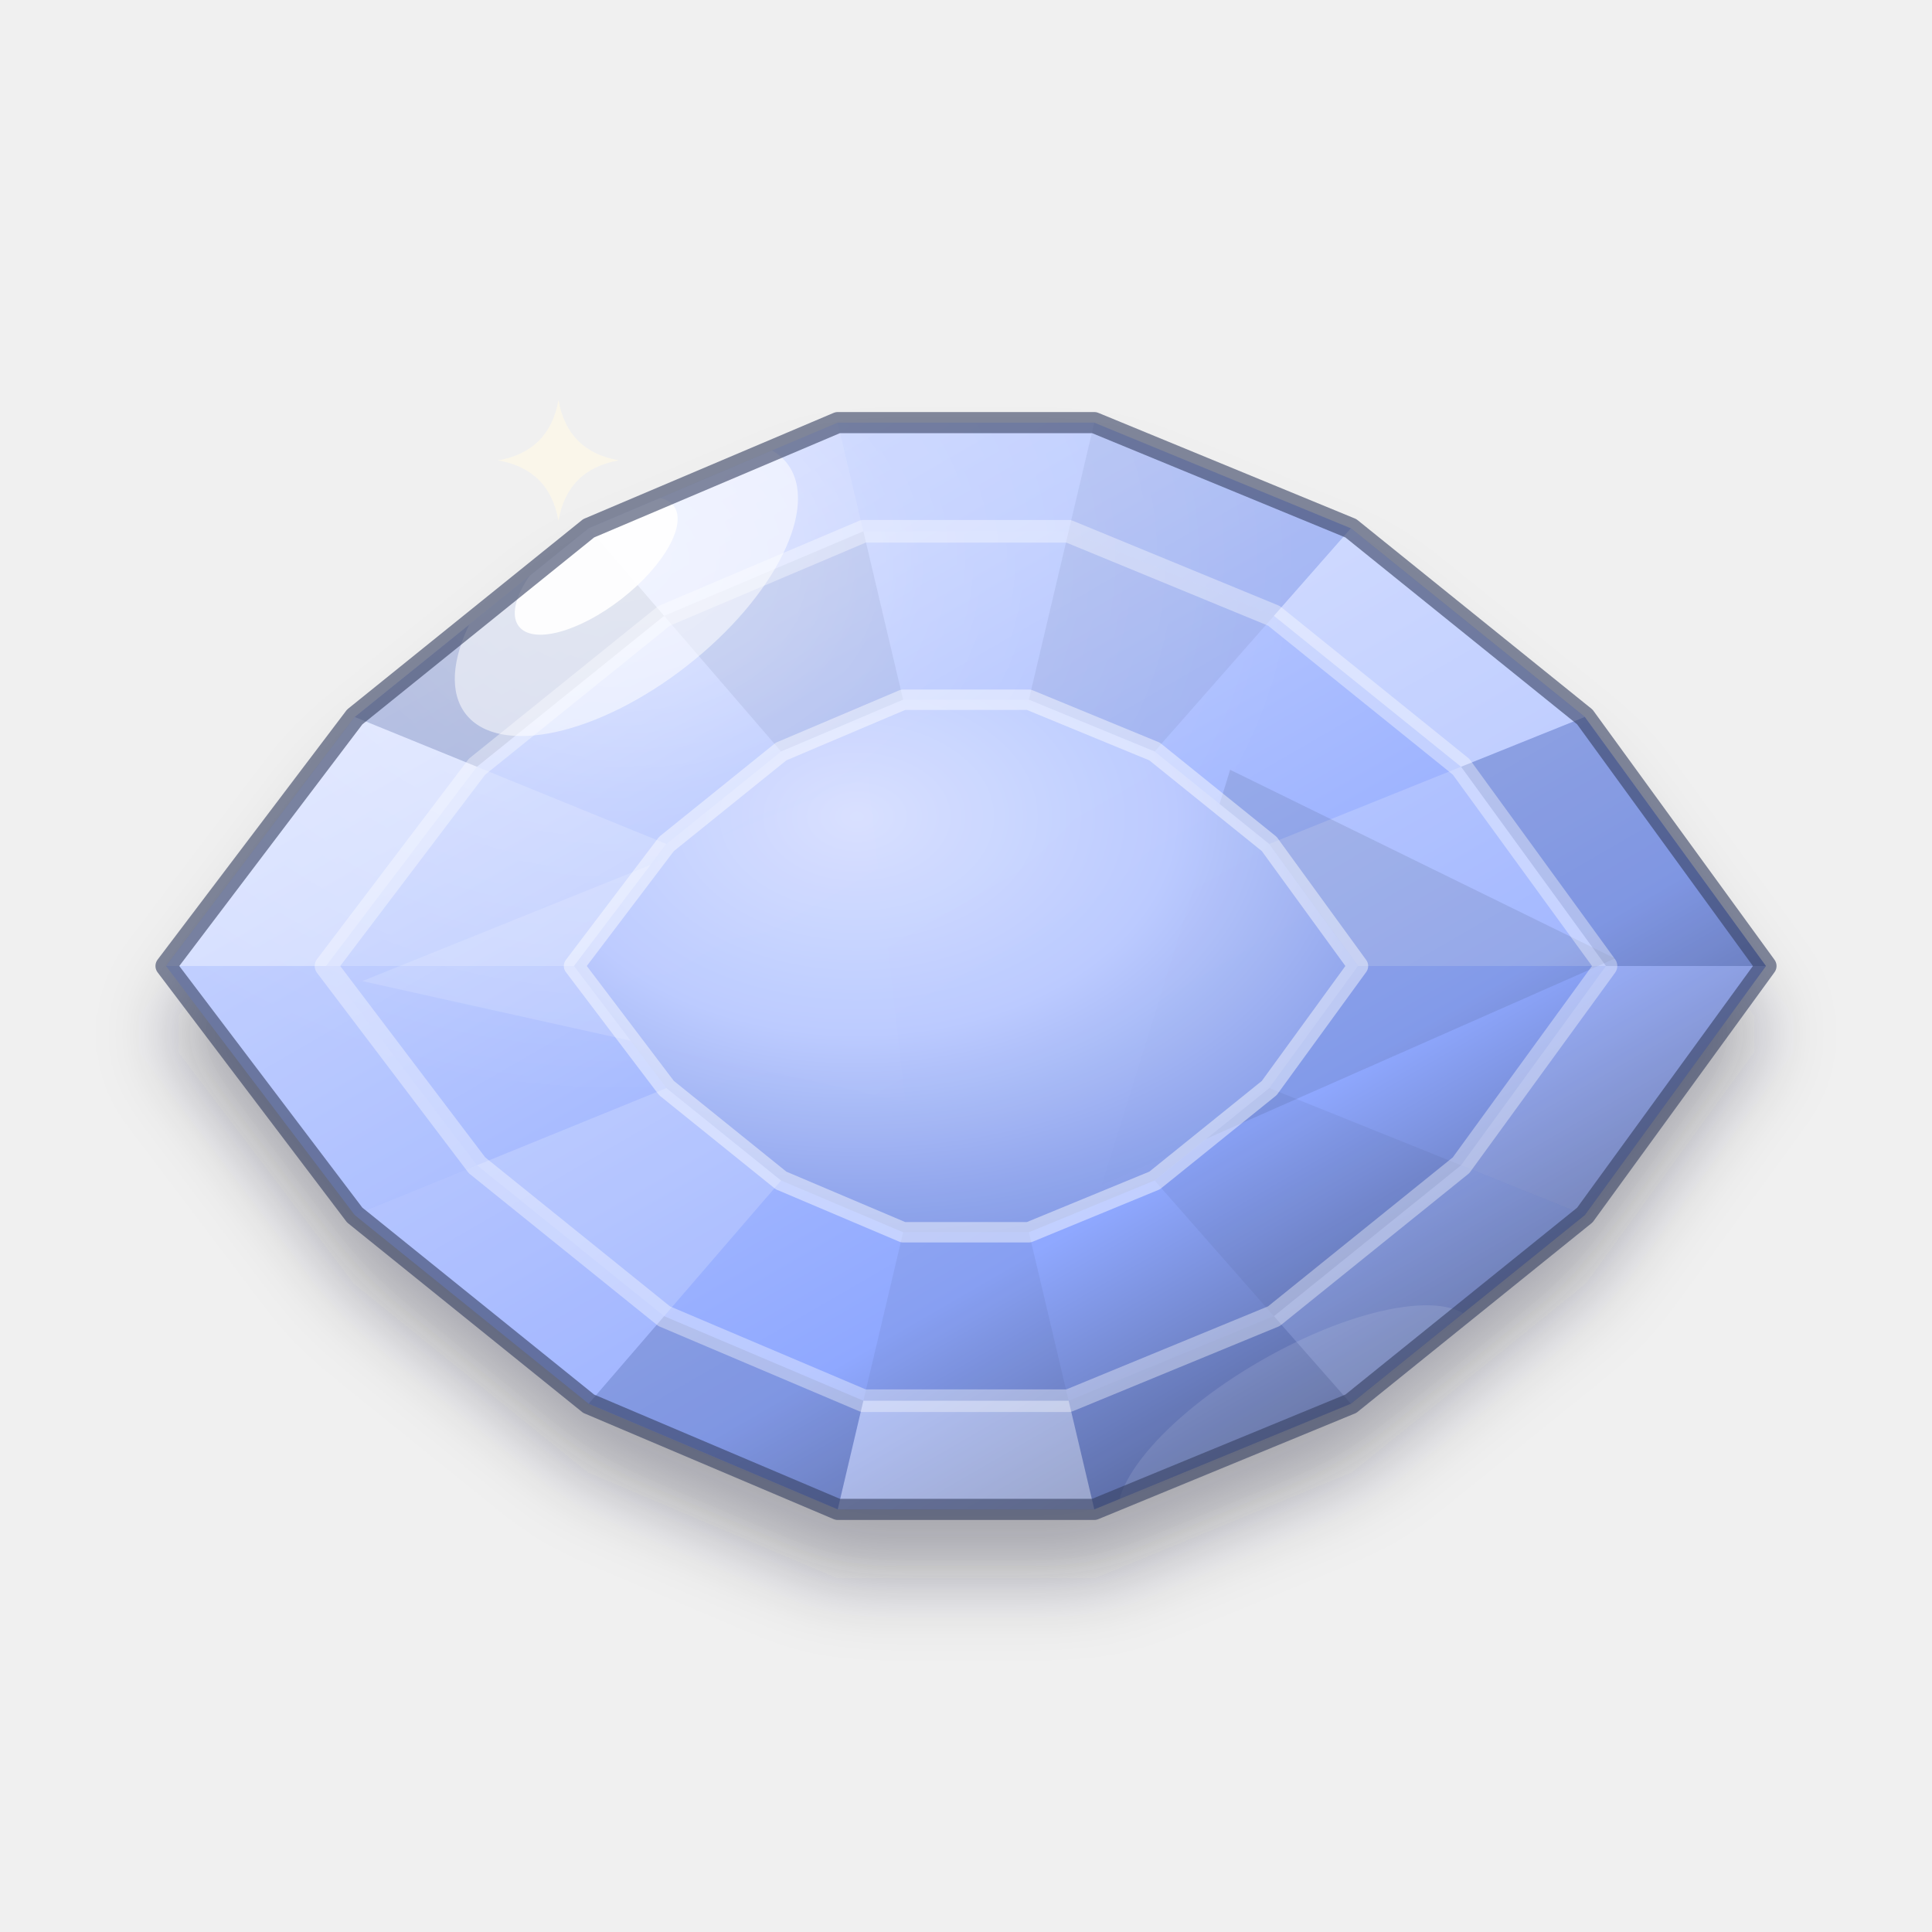
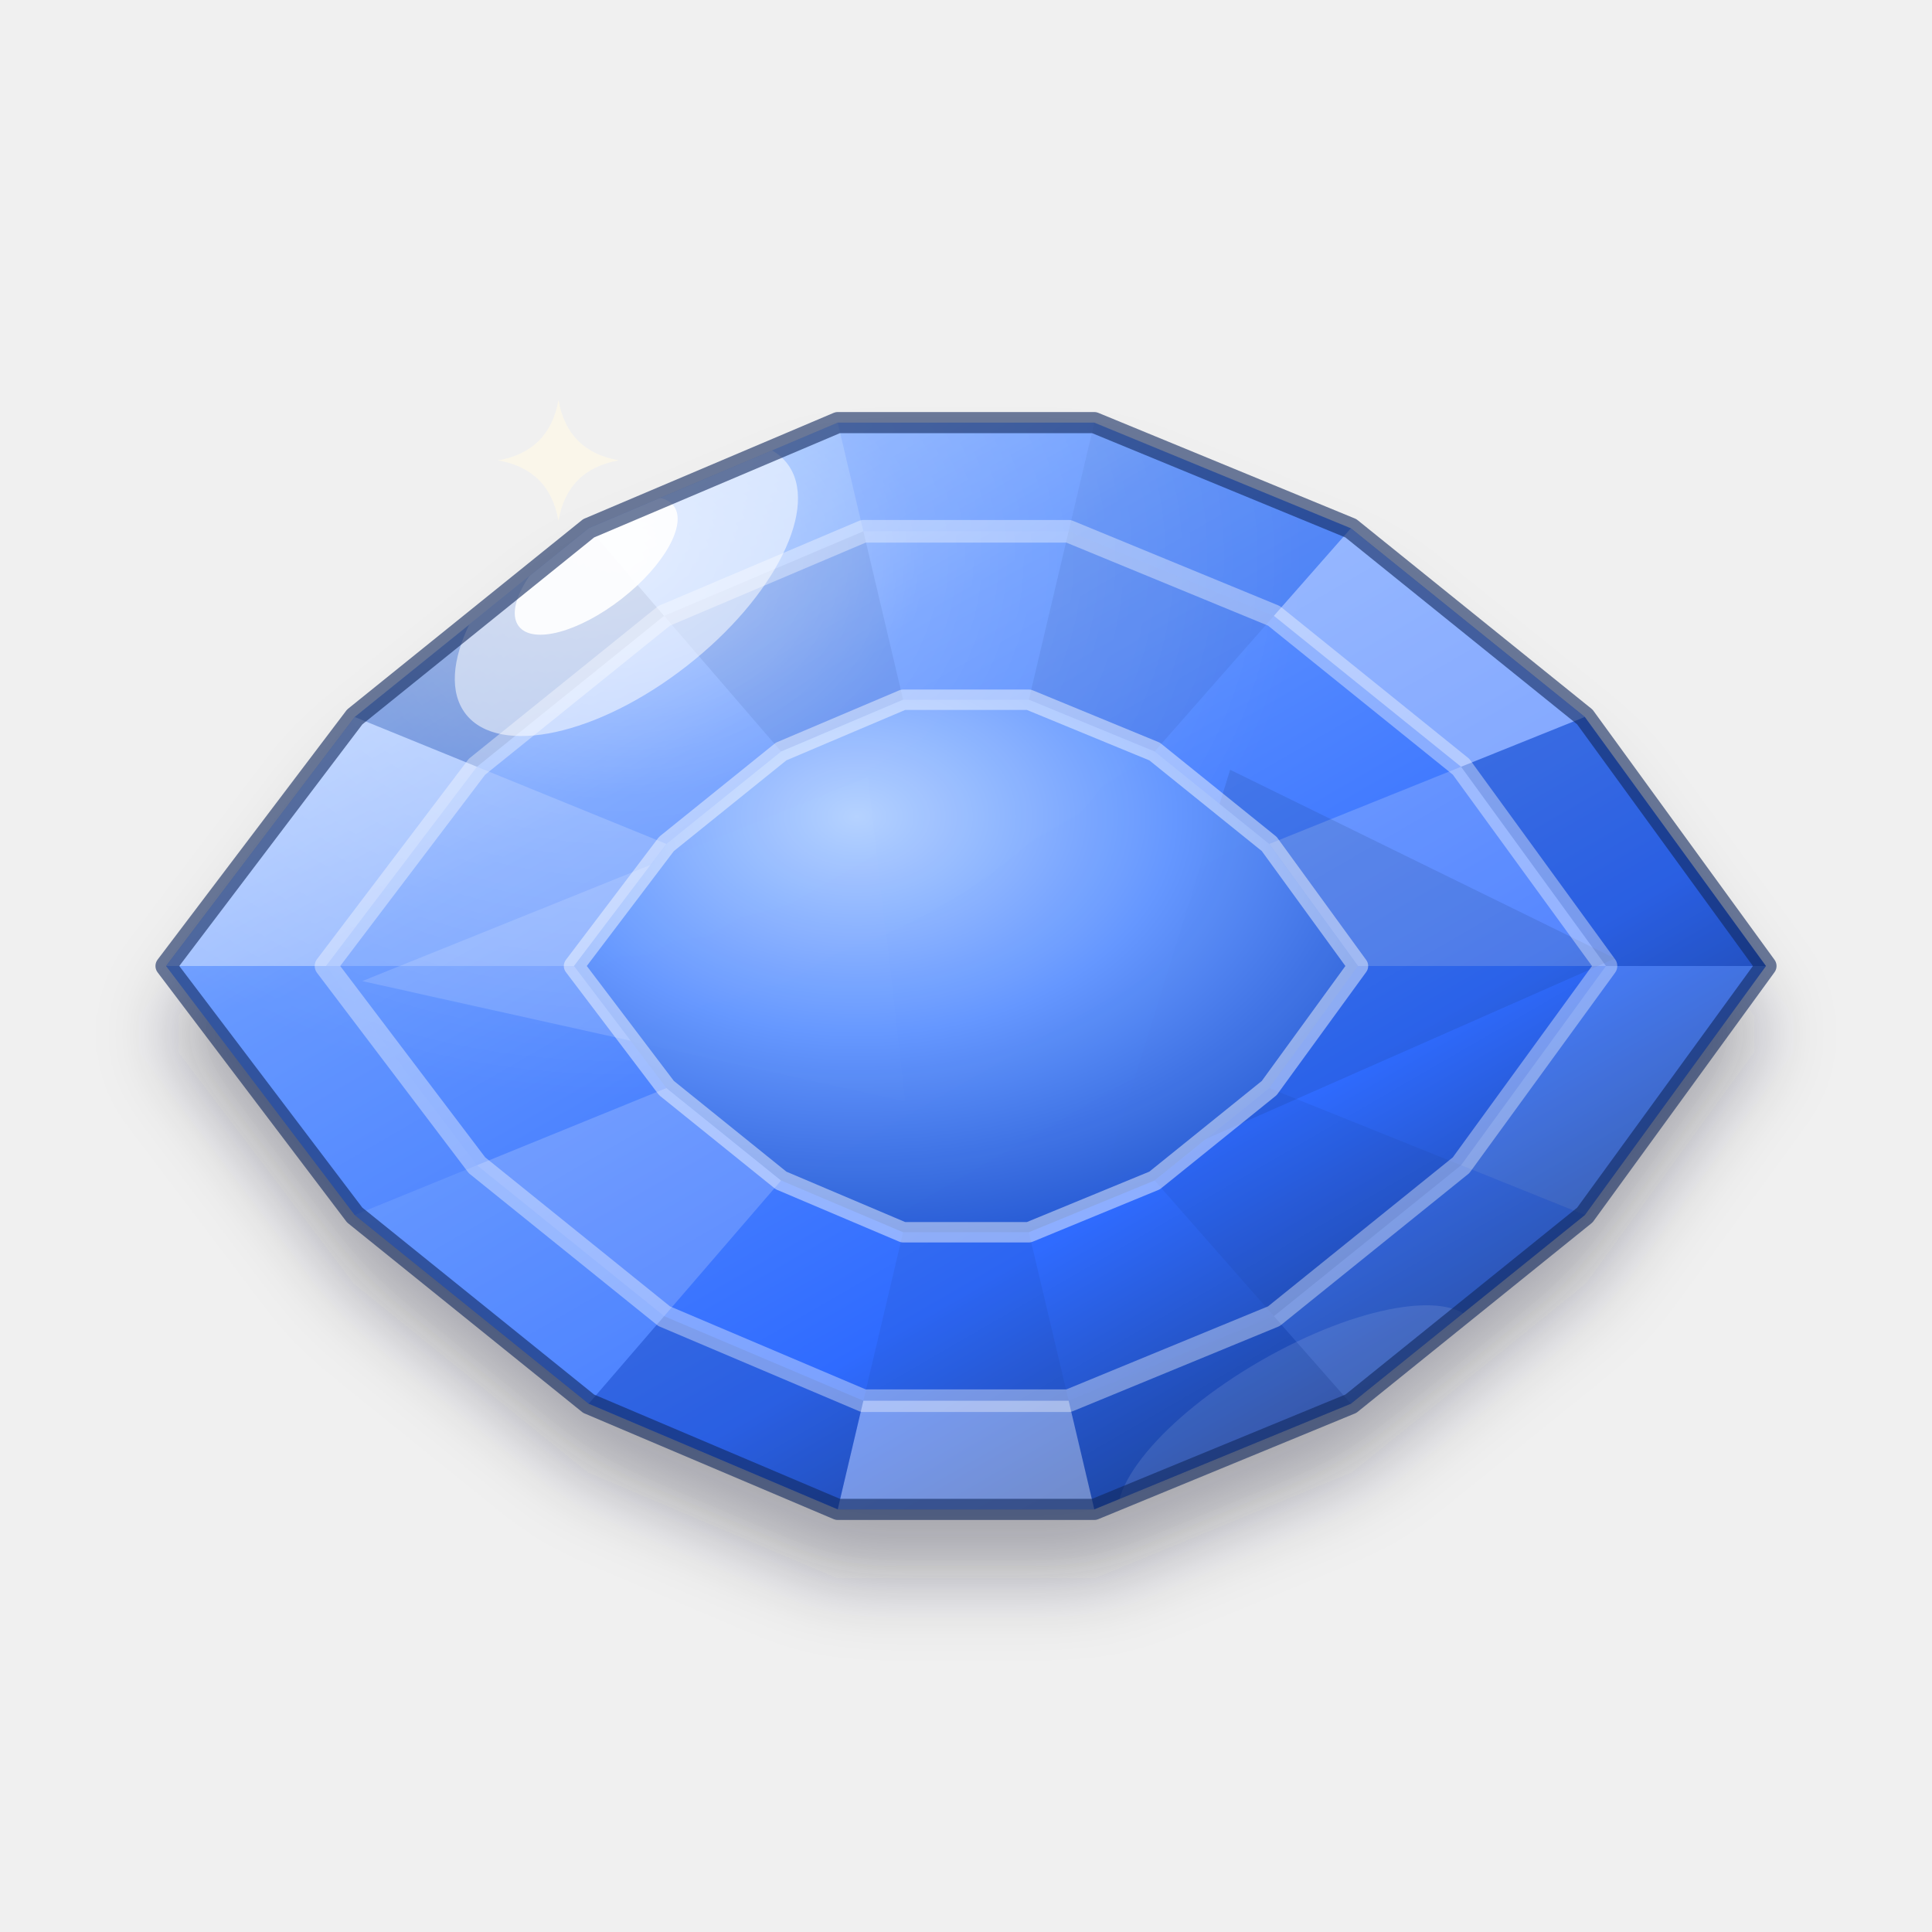
- <svg xmlns="http://www.w3.org/2000/svg" width="256" height="256" viewBox="0 0 256 256" role="img" aria-label="Periwinkle Moonstone, marquise cut gemstone">
+ <svg xmlns="http://www.w3.org/2000/svg" width="256" height="256" viewBox="0 0 256 256" role="img" aria-label="Sapphire-blue Crescent, marquise cut gemstone">
  <defs>
    <linearGradient id="outer" x1="10%" y1="4%" x2="90%" y2="98%">
-       <stop offset="0" stop-color="#D9E1FF" />
-       <stop offset=".28" stop-color="#BCCBFF" />
-       <stop offset=".68" stop-color="#8FA8FF" />
-       <stop offset="1" stop-color="#364061" />
+       <stop offset="0" stop-color="#B7D3FF" />
+       <stop offset=".28" stop-color="#6698FF" />
+       <stop offset=".68" stop-color="#2F6BFF" />
+       <stop offset="1" stop-color="#11295D" />
    </linearGradient>
    <radialGradient id="table" cx="36%" cy="22%" r="85%">
-       <stop offset="0" stop-color="#D9E1FF" />
-       <stop offset=".48" stop-color="#BCCBFF" />
-       <stop offset="1" stop-color="#7F96E3" />
+       <stop offset="0" stop-color="#B7D3FF" />
+       <stop offset=".48" stop-color="#6698FF" />
+       <stop offset="1" stop-color="#2054CD" />
    </radialGradient>
    <radialGradient id="glow">
      <stop offset="0" stop-color="#FFFFFF" stop-opacity=".52" />
      <stop offset=".44" stop-color="#FFFFFF" stop-opacity=".18" />
      <stop offset="1" stop-color="#FFFFFF" stop-opacity="0" />
    </radialGradient>
    <linearGradient id="edge" x1="0%" y1="0%" x2="100%" y2="100%">
      <stop offset="0" stop-color="#FFFFFF" stop-opacity=".78" />
      <stop offset=".48" stop-color="#FFFFFF" stop-opacity=".2" />
      <stop offset="1" stop-color="#FFFFFF" stop-opacity="0" />
    </linearGradient>
    <clipPath id="gemClip">
      <path d="M 22.00 128.00 L 47.00 95.00 L 78.00 70.00 L 111.00 56.00 L 145.00 56.00 L 179.00 70.00 L 210.00 95.00 L 234.00 128.00 L 210.00 161.00 L 179.00 186.00 L 145.00 200.00 L 111.00 200.00 L 78.00 186.00 L 47.00 161.00 Z" />
    </clipPath>
    <filter id="shadow" x="-35%" y="-35%" width="180%" height="190%">
      <feGaussianBlur stdDeviation="5" />
    </filter>
  </defs>
  <path d="M 22.00 128.00 L 47.00 95.00 L 78.00 70.00 L 111.00 56.00 L 145.00 56.00 L 179.00 70.00 L 210.00 95.00 L 234.00 128.00 L 210.00 161.00 L 179.00 186.00 L 145.00 200.00 L 111.00 200.00 L 78.00 186.00 L 47.00 161.00 Z" fill="#0B0C20" opacity=".32" transform="translate(0 9)" filter="url(#shadow)" />
  <path d="M 22.00 128.00 L 47.00 95.00 L 78.00 70.00 L 111.00 56.00 L 145.00 56.00 L 179.00 70.00 L 210.00 95.00 L 234.00 128.00 L 210.00 161.00 L 179.00 186.00 L 145.00 200.00 L 111.00 200.00 L 78.00 186.00 L 47.00 161.00 Z" fill="url(#outer)" />
  <g clip-path="url(#gemClip)">
    <ellipse cx="82" cy="74" rx="91" ry="72" fill="url(#glow)" opacity=".92" />
    <polygon points="22.00,128.00 47.00,95.00 63.20,101.60 43.20,128.00" fill="#FFFFFF" opacity="0.360" />
-     <polygon points="47.00,95.00 78.00,70.00 88.00,81.60 63.20,101.60" fill="#364061" opacity="0.180" />
-     <polygon points="78.00,70.00 111.00,56.00 114.40,70.40 88.00,81.60" fill="#D9E1FF" opacity="0.190" />
-     <polygon points="111.00,56.00 145.00,56.00 141.60,70.40 114.40,70.40" fill="#BCCBFF" opacity="0.200" />
-     <polygon points="145.00,56.00 179.00,70.00 168.80,81.60 141.60,70.40" fill="#566599" opacity="0.110" />
+     <polygon points="47.00,95.00 78.00,70.00 88.00,81.60 63.20,101.60" fill="#11295D" opacity="0.180" />
+     <polygon points="78.00,70.00 111.00,56.00 114.40,70.40 88.00,81.60" fill="#B7D3FF" opacity="0.190" />
+     <polygon points="111.00,56.00 145.00,56.00 141.60,70.40 114.40,70.40" fill="#6698FF" opacity="0.200" />
+     <polygon points="145.00,56.00 179.00,70.00 168.80,81.60 141.60,70.40" fill="#1D48AC" opacity="0.110" />
    <polygon points="179.00,70.00 210.00,95.00 193.60,101.60 168.80,81.60" fill="#FFFFFF" opacity="0.360" />
-     <polygon points="210.00,95.00 234.00,128.00 212.80,128.00 193.60,101.60" fill="#364061" opacity="0.180" />
-     <polygon points="234.00,128.00 210.00,161.00 193.60,154.40 212.80,128.00" fill="#D9E1FF" opacity="0.190" />
-     <polygon points="210.00,161.00 179.00,186.00 168.80,174.40 193.60,154.40" fill="#BCCBFF" opacity="0.200" />
-     <polygon points="179.00,186.00 145.00,200.00 141.60,185.60 168.80,174.40" fill="#566599" opacity="0.110" />
+     <polygon points="210.00,95.00 234.00,128.00 212.80,128.00 193.60,101.60" fill="#11295D" opacity="0.180" />
+     <polygon points="234.00,128.00 210.00,161.00 193.60,154.40 212.80,128.00" fill="#B7D3FF" opacity="0.190" />
+     <polygon points="210.00,161.00 179.00,186.00 168.80,174.40 193.60,154.40" fill="#6698FF" opacity="0.200" />
+     <polygon points="179.00,186.00 145.00,200.00 141.60,185.60 168.80,174.40" fill="#1D48AC" opacity="0.110" />
    <polygon points="145.00,200.00 111.00,200.00 114.40,185.60 141.60,185.60" fill="#FFFFFF" opacity="0.360" />
-     <polygon points="111.00,200.00 78.00,186.00 88.00,174.40 114.40,185.60" fill="#364061" opacity="0.180" />
-     <polygon points="78.00,186.00 47.00,161.00 63.20,154.40 88.00,174.40" fill="#D9E1FF" opacity="0.190" />
-     <polygon points="47.00,161.00 22.00,128.00 43.20,128.00 63.20,154.40" fill="#BCCBFF" opacity="0.200" />
+     <polygon points="111.00,200.00 78.00,186.00 88.00,174.40 114.40,185.60" fill="#11295D" opacity="0.180" />
+     <polygon points="78.00,186.00 47.00,161.00 63.20,154.40 88.00,174.40" fill="#B7D3FF" opacity="0.190" />
+     <polygon points="47.00,161.00 22.00,128.00 43.20,128.00 63.20,154.40" fill="#6698FF" opacity="0.200" />
    <polygon points="43.20,128.00 63.20,101.60 88.31,111.83 76.06,128.00" fill="#FFFFFF" opacity="0.190" />
-     <polygon points="88.00,81.60 114.40,70.40 119.67,92.72 103.50,99.58" fill="#364061" opacity="0.085" />
-     <polygon points="141.60,70.40 168.80,81.60 152.99,99.58 136.33,92.72" fill="#364061" opacity="0.085" />
+     <polygon points="88.00,81.60 114.40,70.40 119.67,92.72 103.50,99.58" fill="#11295D" opacity="0.085" />
+     <polygon points="141.60,70.40 168.80,81.60 152.99,99.58 136.33,92.72" fill="#11295D" opacity="0.085" />
    <polygon points="193.60,101.60 212.80,128.00 179.94,128.00 168.18,111.83" fill="#FFFFFF" opacity="0.190" />
-     <polygon points="193.60,154.40 168.80,174.40 152.99,156.42 168.18,144.17" fill="#364061" opacity="0.085" />
-     <polygon points="141.60,185.60 114.40,185.60 119.67,163.28 136.33,163.28" fill="#364061" opacity="0.085" />
+     <polygon points="193.60,154.40 168.80,174.40 152.99,156.42 168.18,144.17" fill="#11295D" opacity="0.085" />
+     <polygon points="141.60,185.60 114.40,185.60 119.67,163.28 136.33,163.28" fill="#11295D" opacity="0.085" />
    <polygon points="88.00,174.40 63.20,154.40 88.31,144.17 103.50,156.42" fill="#FFFFFF" opacity="0.190" />
    <polygon points="48.00,130.00 115.00,103.00 120.00,146.00" fill="#FFFFFF" opacity="0.150" />
-     <polygon points="214.00,127.00 163.00,102.00 146.00,157.00" fill="#364061" opacity="0.140" />
+     <polygon points="214.00,127.00 163.00,102.00 146.00,157.00" fill="#11295D" opacity="0.140" />
    <polygon points="76.06,128.00 88.31,111.83 103.50,99.58 119.67,92.72 136.33,92.72 152.99,99.58 168.18,111.83 179.94,128.00 168.18,144.17 152.99,156.42 136.33,163.28 119.67,163.28 103.50,156.42 88.31,144.17" fill="url(#table)" opacity="0.960" />
    <path d="M 76.06 128.00 L 88.31 111.83 L 103.50 99.58 L 119.67 92.72 L 136.33 92.72 L 152.99 99.58 L 168.18 111.83 L 179.94 128.00 L 168.18 144.17 L 152.99 156.42 L 136.33 163.28 L 119.67 163.28 L 103.50 156.42 L 88.31 144.17 Z" fill="none" stroke="#FFFFFF" stroke-opacity=".45" stroke-width="2.7" stroke-linejoin="round" />
    <path d="M 43.20 128.00 L 63.20 101.60 L 88.00 81.60 L 114.40 70.40 L 141.60 70.40 L 168.80 81.60 L 193.60 101.60 L 212.80 128.00 L 193.60 154.40 L 168.80 174.40 L 141.60 185.60 L 114.40 185.60 L 88.00 174.40 L 63.20 154.40 Z" fill="none" stroke="#FFFFFF" stroke-opacity=".37" stroke-width="3" stroke-linejoin="round" />
    <ellipse cx="83" cy="78" rx="27" ry="13" transform="rotate(-38 83 78)" fill="#FFFFFF" opacity=".53" />
    <ellipse cx="79" cy="75" rx="13" ry="5.5" transform="rotate(-38 79 75)" fill="#FFFFFF" opacity=".92" />
    <ellipse cx="172" cy="189" rx="27" ry="10" transform="rotate(-30 172 189)" fill="#FFFFFF" opacity=".11" />
  </g>
-   <path d="M 22.00 128.00 L 47.00 95.00 L 78.00 70.00 L 111.00 56.00 L 145.00 56.00 L 179.00 70.00 L 210.00 95.00 L 234.00 128.00 L 210.00 161.00 L 179.00 186.00 L 145.00 200.00 L 111.00 200.00 L 78.00 186.00 L 47.00 161.00 Z" stroke="#364061" stroke-opacity=".6" stroke-width="2.8" fill="none" stroke-linejoin="round" />
+   <path d="M 22.00 128.00 L 47.00 95.00 L 78.00 70.00 L 111.00 56.00 L 145.00 56.00 L 179.00 70.00 L 210.00 95.00 L 234.00 128.00 L 210.00 161.00 L 179.00 186.00 L 145.00 200.00 L 111.00 200.00 L 78.00 186.00 L 47.00 161.00 Z" stroke="#11295D" stroke-opacity=".6" stroke-width="2.8" fill="none" stroke-linejoin="round" />
  <path d="M 74.0 53.0 Q 75.2 59.8 82.0 61.0 Q 75.2 62.2 74.0 69.0 Q 72.8 62.2 66.0 61.0 Q 72.8 59.8 74.0 53.0Z" fill="#FFF9E8" opacity="0.680" />
</svg>
